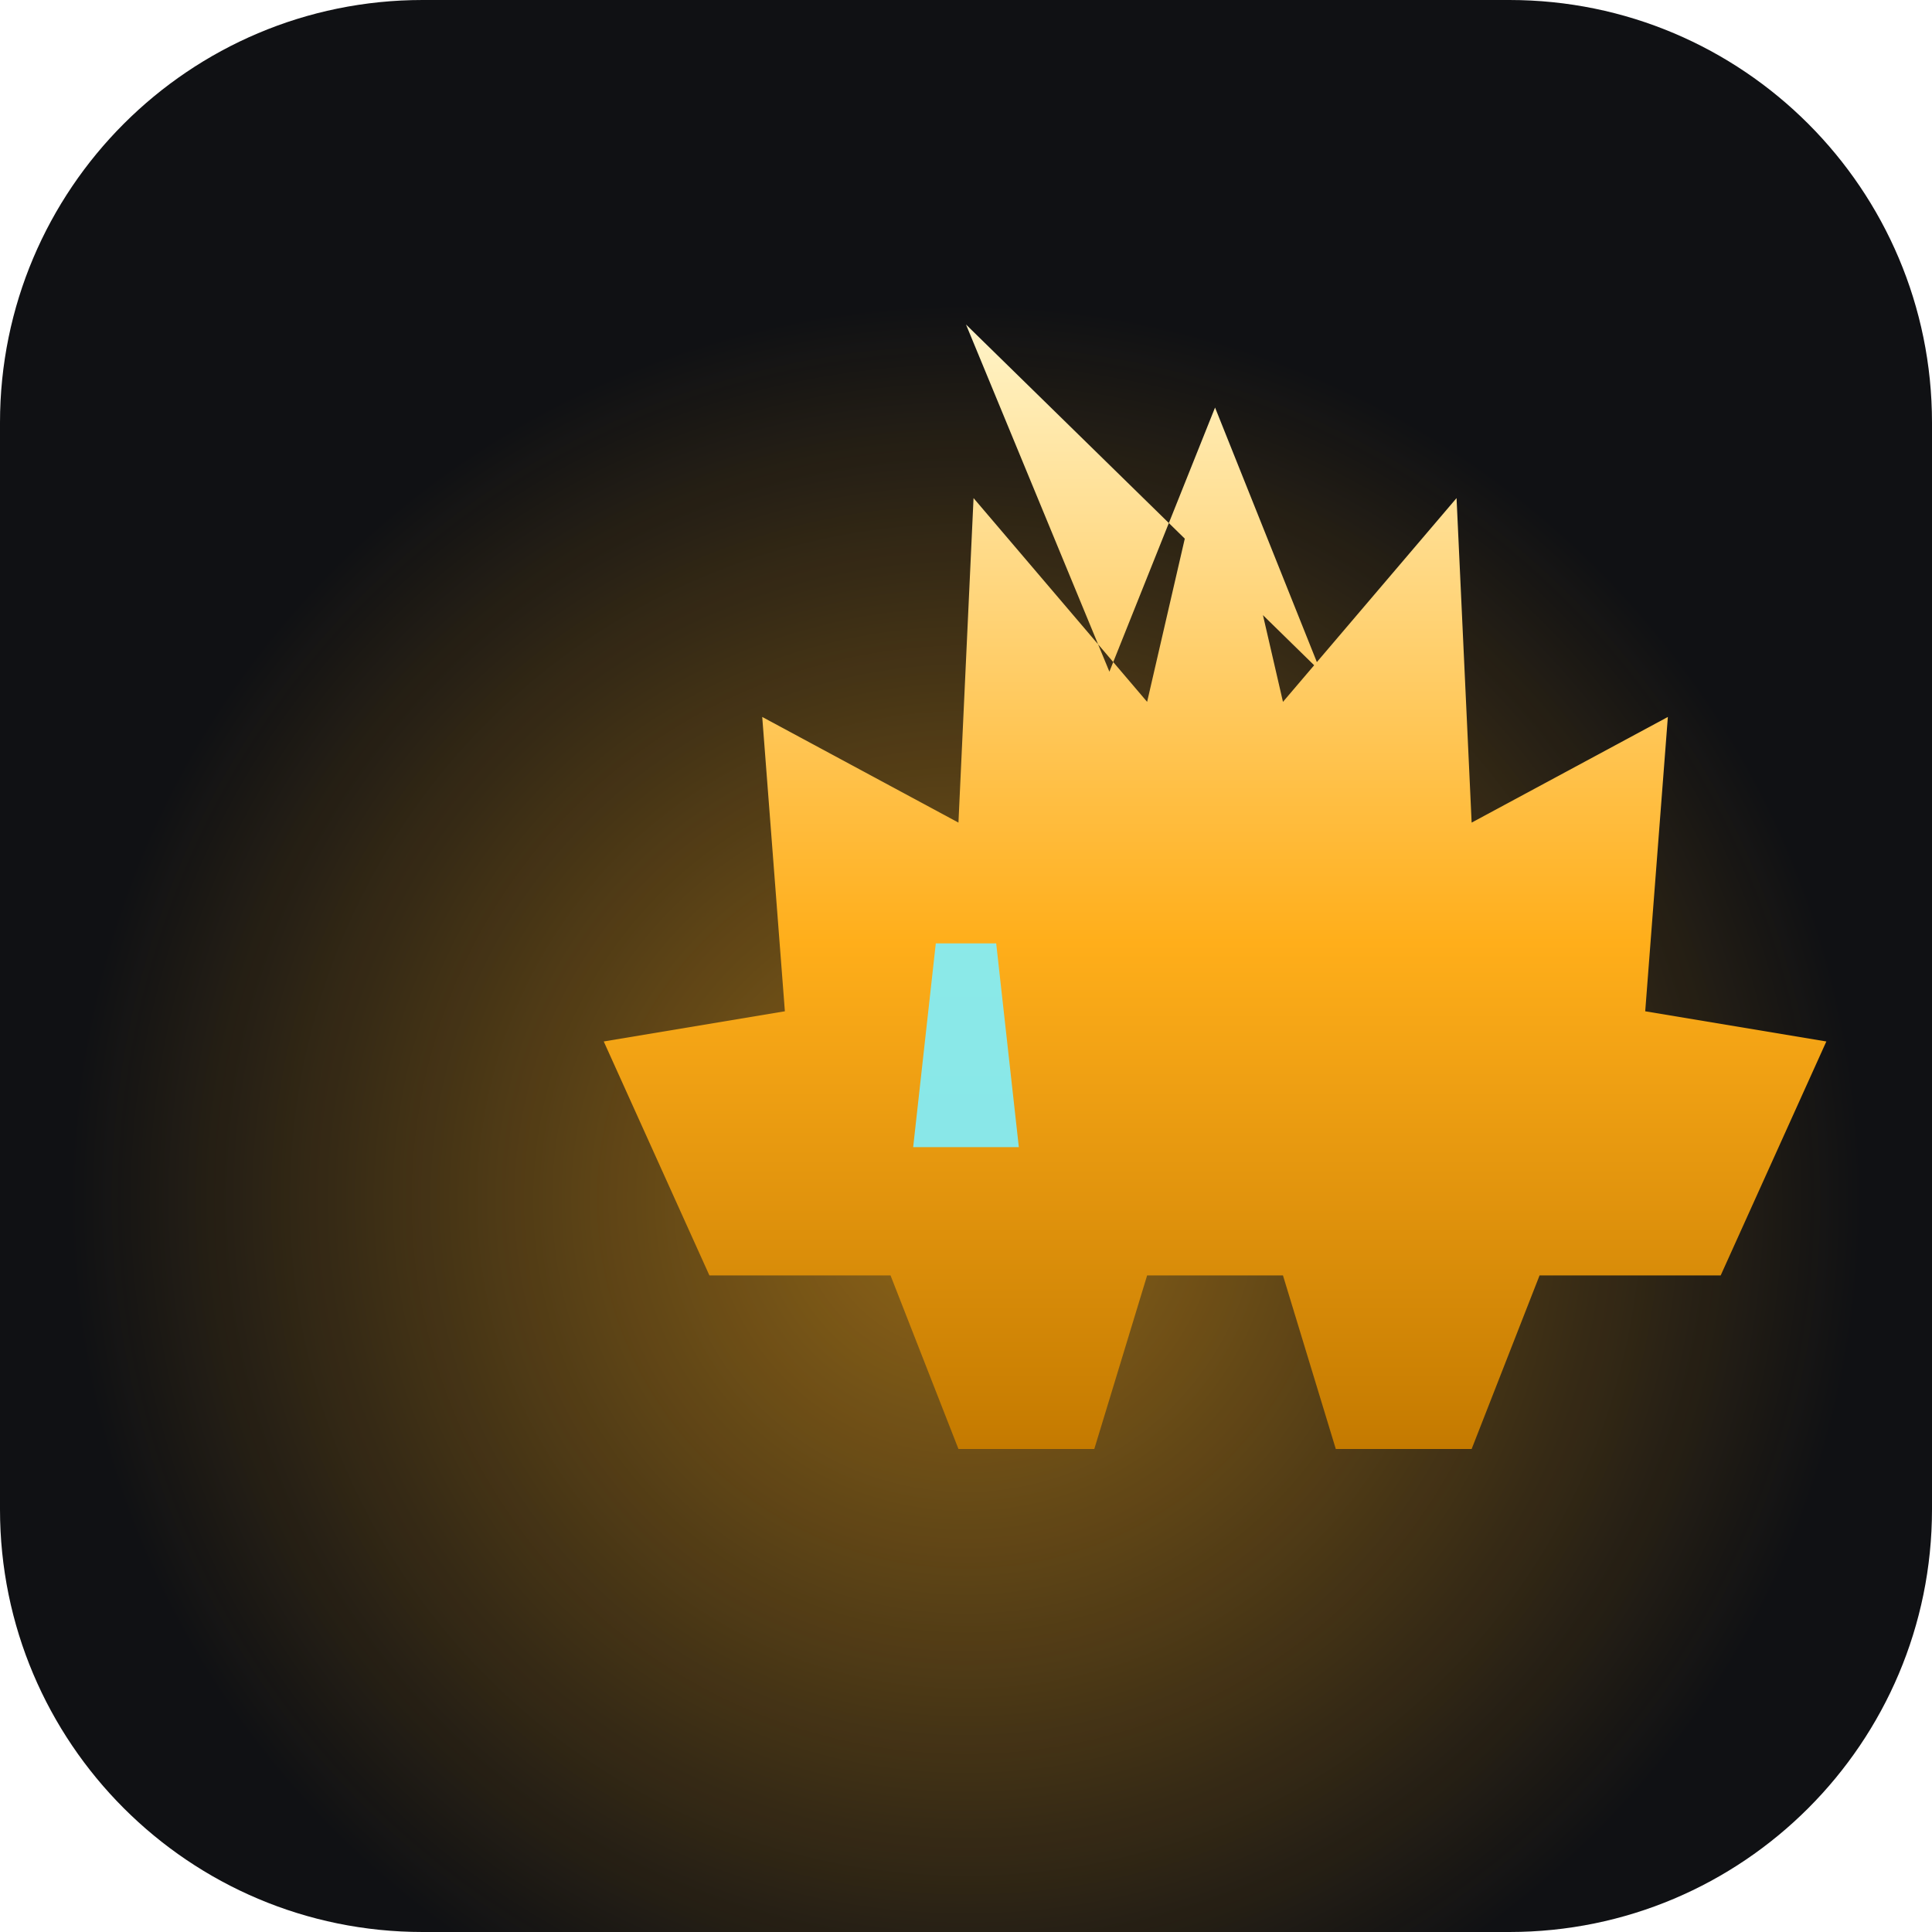
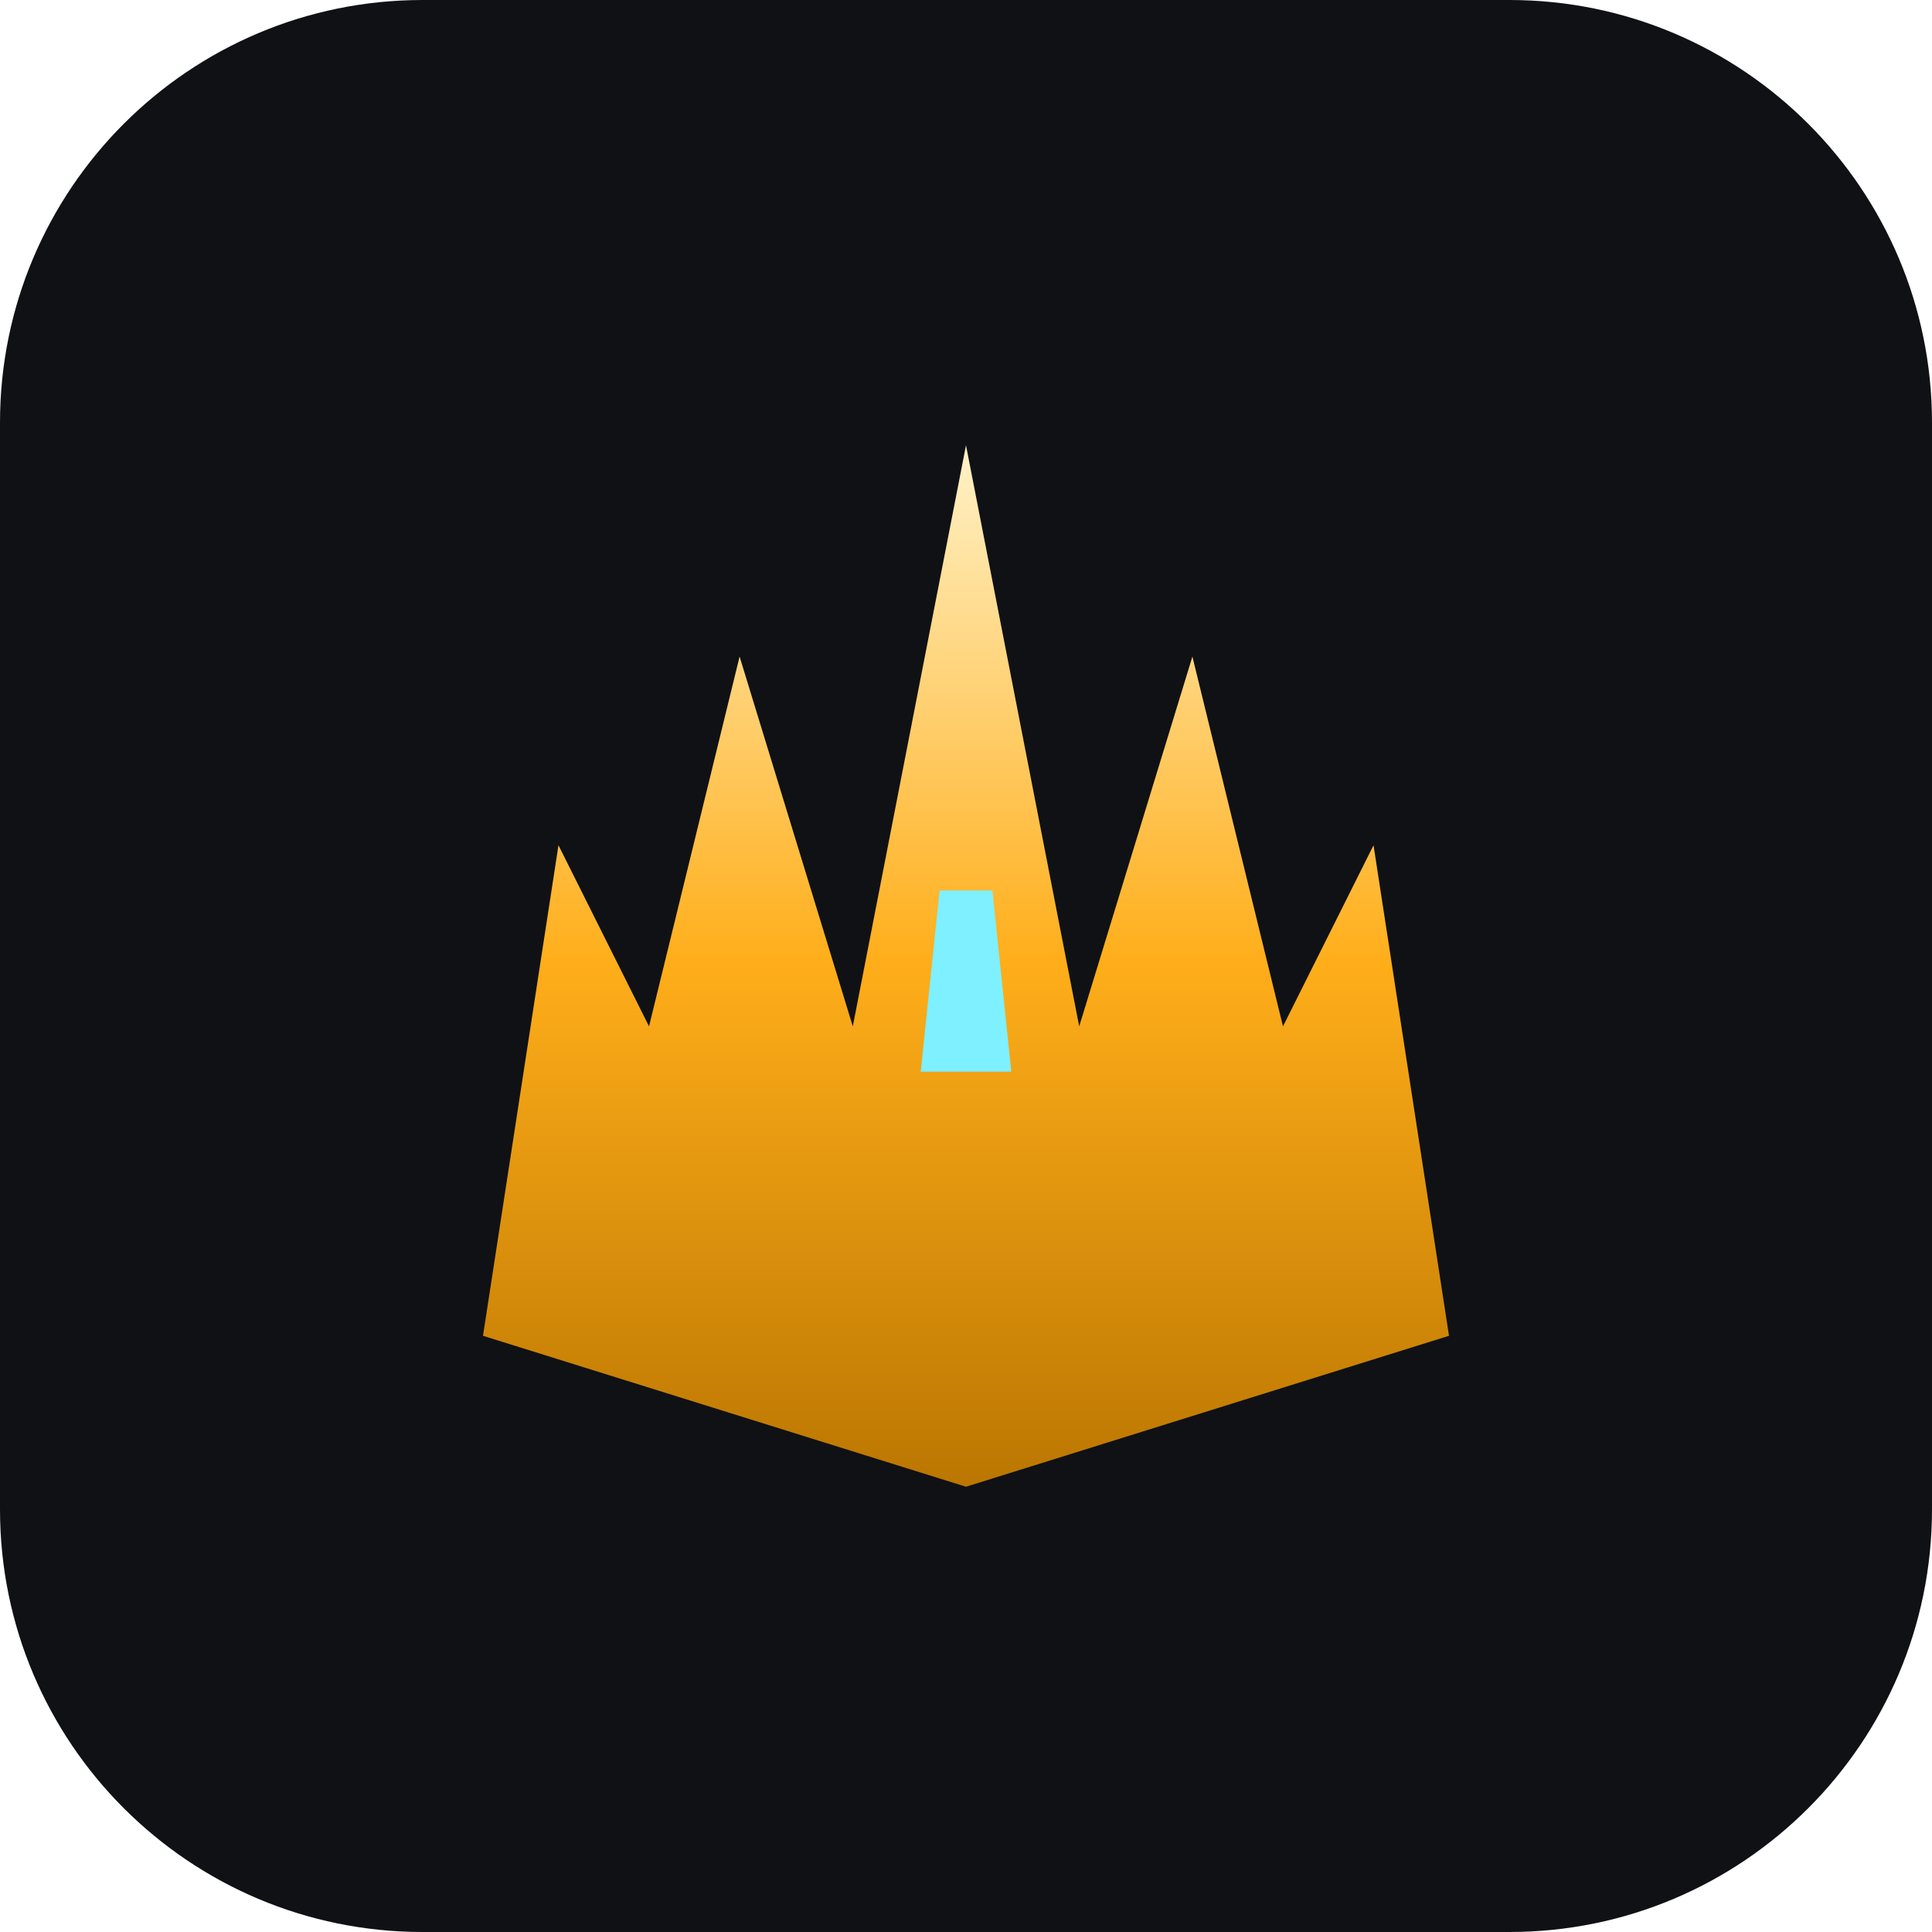
<svg xmlns="http://www.w3.org/2000/svg" viewBox="0 0 512 512">
  <defs>
-     <linearGradient id="gold" x1="0" y1="1" x2="0" y2="0">
-       <stop offset="0" stop-color="#c47a00" />
-       <stop offset=".45" stop-color="#ffae1a" />
-       <stop offset="1" stop-color="#fff4c8" />
+     <linearGradient id="gold" x1="256" y1="400" x2="256" y2="110" gradientUnits="userSpaceOnUse">
+       <stop offset="0" stop-color="#b87400" />
+       <stop offset=".5" stop-color="#ffae1a" />
+       <stop offset="1" stop-color="#fff6d2" />
    </linearGradient>
-     <radialGradient id="glow" cx="50%" cy="62%" r="46%">
-       <stop offset="0" stop-color="#ffae1a" stop-opacity=".55" />
-       <stop offset="1" stop-color="#ffae1a" stop-opacity="0" />
-     </radialGradient>
  </defs>
  <rect width="512" height="512" rx="112" fill="#101114" />
-   <rect width="512" height="512" rx="112" fill="url(#glow)" />
-   <path fill="url(#gold)" d="M256 86l38 92 28-70 18 78 46-54 4 86 52-28-6 78 48 8-28 62h-48l-18 46h-36l-14-46h-36l-14 46h-36l-18-46h-48l-28-62 48-8-6-78 52 28 4-86 46 54 18-78 28 70z" />
-   <path fill="#7ef0ff" d="M248 250h16l6 54h-28z" opacity=".9" />
+   <path fill="url(#gold)" d="M128 354 L148 224 L172 272 L196 174 L226 272 L256 118 L286 272 L316 174 L340 272 L364 224 L384 354 L256 394 Z" />
+   <path fill="#7ef0ff" d="M249 236 h14 l5 48 h-24 z" />
</svg>
